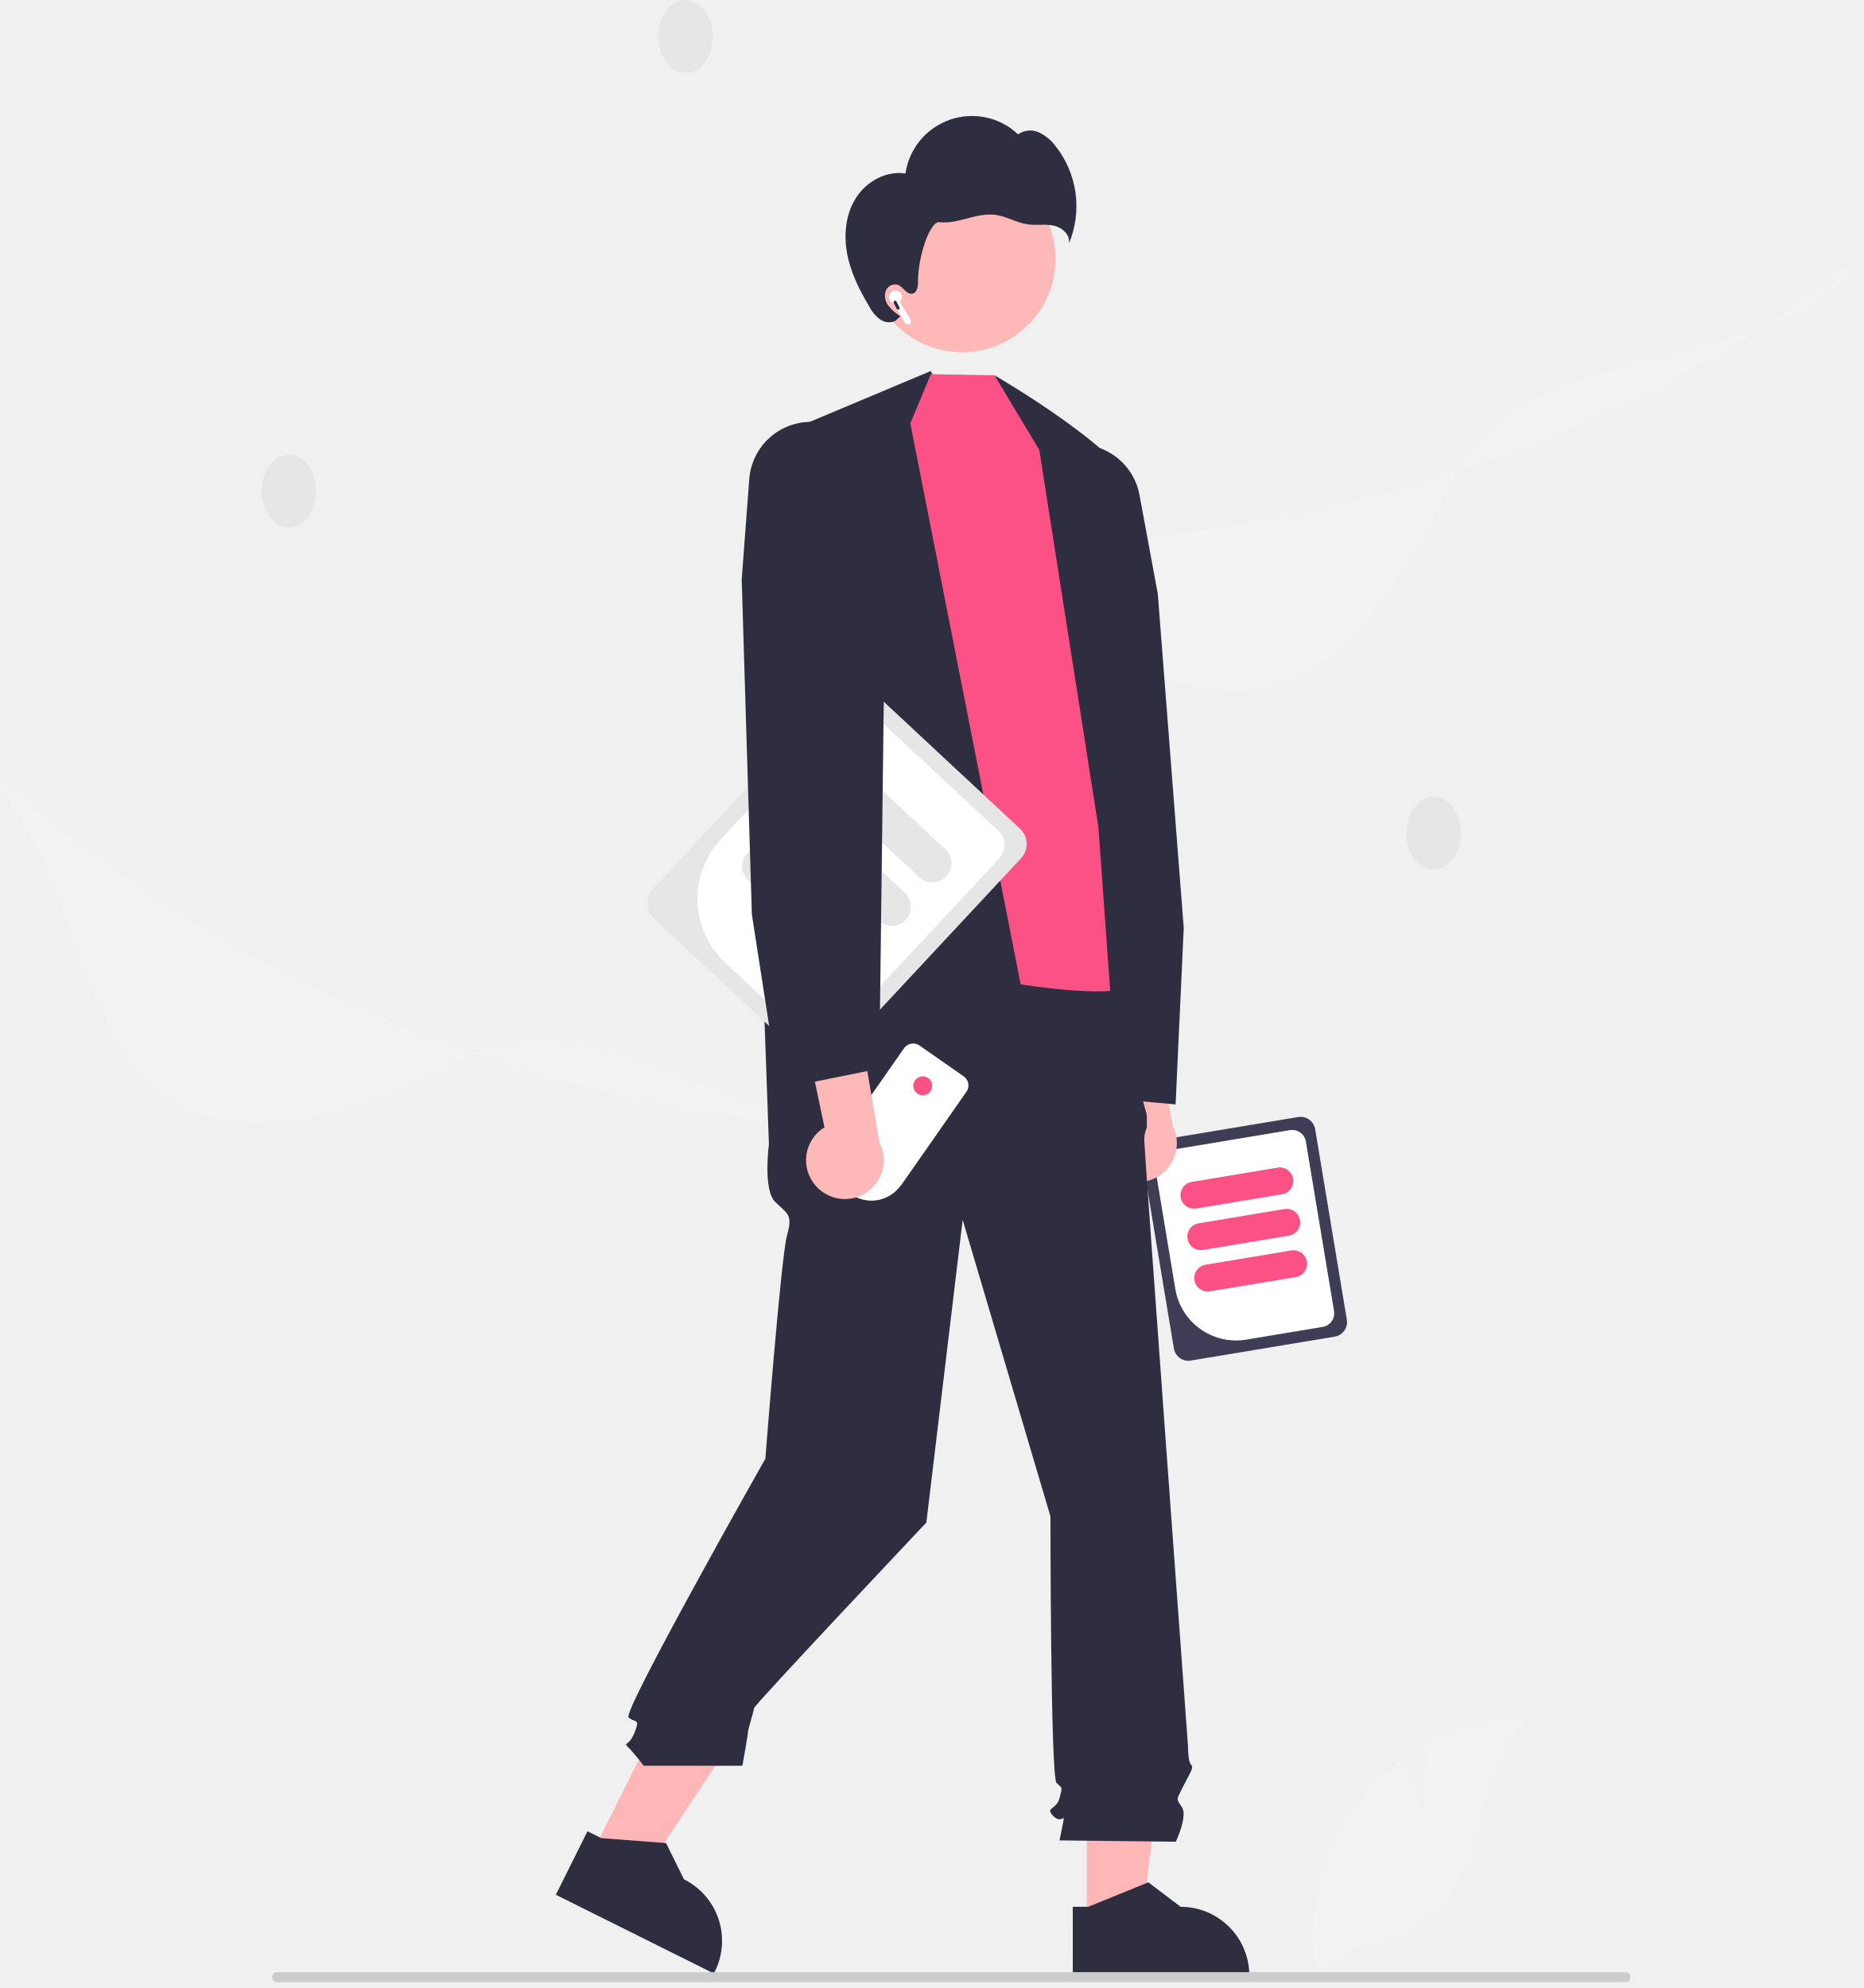
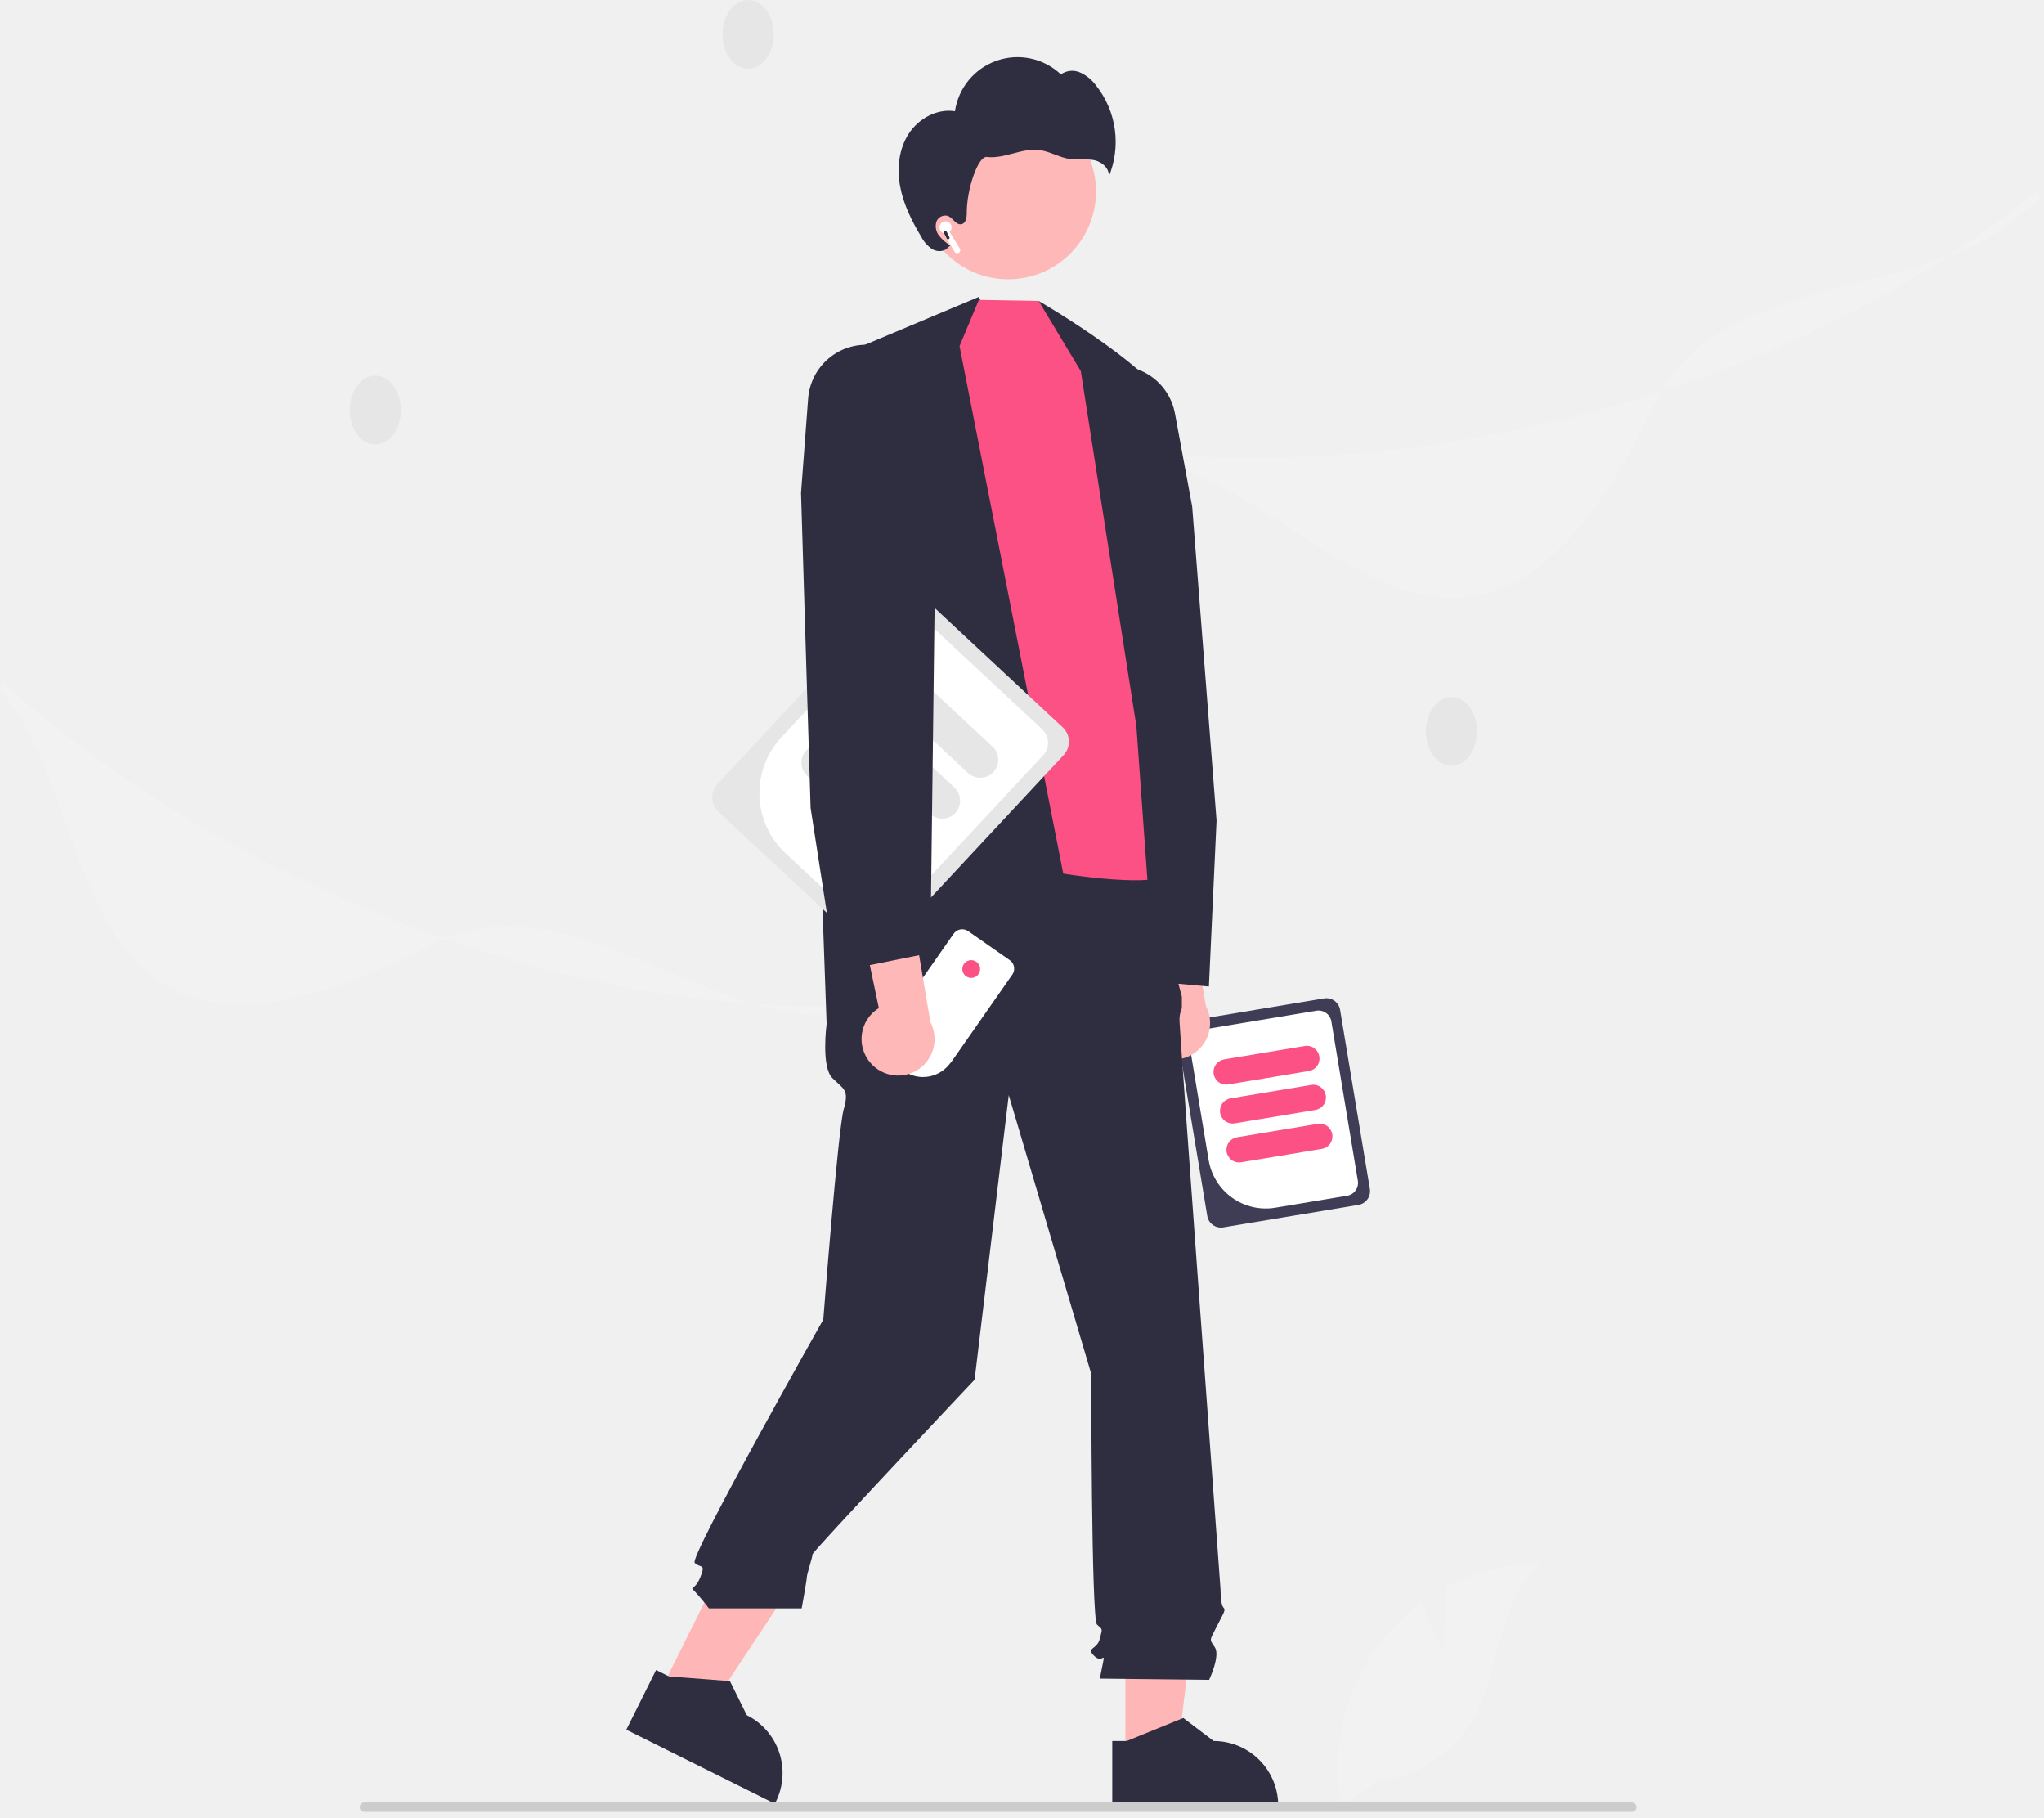
- <svg xmlns="http://www.w3.org/2000/svg" width="270" height="288" viewBox="0 0 270 288" fill="none">
-   <path d="M126.6 164.388C107.719 164.388 86.021 143.436 66.823 153.391C8.698 183.531 16.699 133.096 0 114.339L0.548 113.239C18.974 129.76 41.978 143.202 67.076 152.112C89.755 160.163 112.606 163.894 133.147 162.91L133.183 164.231C131.013 164.336 128.819 164.388 126.6 164.388Z" fill="#F2F2F2" />
-   <path d="M264.42 42.613C249.369 54.012 219.422 50.411 210.129 69.937C181.991 129.058 157.918 84.022 133.282 79.152L133.055 77.944C157.718 79.99 184.172 76.816 209.558 68.765C232.499 61.49 252.966 50.668 268.747 37.481L269.573 38.513C267.907 39.907 266.189 41.273 264.42 42.613Z" fill="#F2F2F2" />
-   <path d="M41.834 76.458C44.014 76.458 45.781 74.089 45.781 71.166C45.781 68.243 44.014 65.874 41.834 65.874C39.655 65.874 37.888 68.243 37.888 71.166C37.888 74.089 39.655 76.458 41.834 76.458Z" fill="#E6E6E6" />
-   <path d="M207.687 125.98C209.867 125.98 211.634 123.611 211.634 120.688C211.634 117.765 209.867 115.396 207.687 115.396C205.508 115.396 203.741 117.765 203.741 120.688C203.741 123.611 205.508 125.98 207.687 125.98Z" fill="#E6E6E6" />
-   <path d="M99.299 10.584C101.478 10.584 103.245 8.215 103.245 5.292C103.245 2.369 101.478 0 99.299 0C97.119 0 95.352 2.369 95.352 5.292C95.352 8.215 97.119 10.584 99.299 10.584Z" fill="#E6E6E6" />
-   <path d="M170.052 195.347L165.463 167.747C165.37 167.188 165.504 166.616 165.833 166.155C166.162 165.695 166.661 165.383 167.219 165.29L188.063 161.824C188.622 161.732 189.194 161.865 189.655 162.194C190.116 162.523 190.427 163.022 190.52 163.58L195.11 191.18C195.202 191.739 195.069 192.311 194.74 192.772C194.41 193.232 193.912 193.544 193.353 193.637L172.509 197.103C171.951 197.196 171.378 197.062 170.918 196.733C170.457 196.404 170.146 195.905 170.052 195.347Z" fill="#3F3D56" />
-   <path d="M170.264 186.745L167.314 169.001C167.227 168.478 167.352 167.942 167.661 167.51C167.969 167.079 168.436 166.787 168.959 166.7L186.872 163.721C187.396 163.635 187.932 163.759 188.363 164.068C188.795 164.376 189.086 164.843 189.174 165.366L193.258 189.926C193.344 190.449 193.22 190.985 192.911 191.417C192.603 191.848 192.136 192.14 191.613 192.227L180.516 194.073C178.185 194.457 175.797 193.902 173.875 192.528C171.953 191.155 170.655 189.074 170.264 186.745Z" fill="white" />
-   <path d="M171.037 173.47C170.953 172.958 171.075 172.434 171.376 172.013C171.678 171.591 172.134 171.306 172.645 171.221L185.072 169.154C185.325 169.112 185.584 169.12 185.834 169.178C186.084 169.236 186.32 169.343 186.529 169.492C186.738 169.642 186.915 169.831 187.051 170.048C187.187 170.266 187.278 170.509 187.32 170.762C187.363 171.015 187.354 171.274 187.296 171.524C187.238 171.774 187.132 172.01 186.982 172.219C186.833 172.428 186.644 172.605 186.426 172.741C186.208 172.877 185.966 172.969 185.713 173.011L173.286 175.077C172.775 175.162 172.251 175.04 171.829 174.738C171.408 174.437 171.123 173.981 171.037 173.47Z" fill="#FC5185" />
-   <path d="M172.035 179.469C171.951 178.957 172.073 178.433 172.374 178.012C172.676 177.59 173.132 177.305 173.643 177.22L186.07 175.153C186.323 175.111 186.582 175.119 186.832 175.177C187.082 175.235 187.318 175.342 187.527 175.491C187.736 175.641 187.913 175.83 188.049 176.047C188.185 176.265 188.276 176.508 188.318 176.761C188.361 177.014 188.352 177.273 188.294 177.523C188.236 177.773 188.13 178.009 187.98 178.218C187.831 178.427 187.642 178.604 187.424 178.74C187.207 178.876 186.964 178.968 186.711 179.01L174.284 181.076C173.773 181.161 173.249 181.039 172.827 180.737C172.406 180.436 172.121 179.98 172.035 179.469Z" fill="#FC5185" />
-   <path d="M173.033 185.468C172.948 184.956 173.07 184.432 173.371 184.011C173.673 183.589 174.129 183.304 174.64 183.219L187.067 181.152C187.578 181.067 188.102 181.189 188.524 181.49C188.946 181.792 189.231 182.249 189.316 182.76C189.401 183.271 189.279 183.796 188.978 184.217C188.676 184.639 188.219 184.924 187.708 185.009L175.281 187.075C174.77 187.16 174.246 187.038 173.825 186.736C173.403 186.435 173.118 185.979 173.033 185.468Z" fill="#FC5185" />
-   <path d="M160.641 169.333C160.098 168.722 159.696 168 159.462 167.216C159.229 166.433 159.17 165.608 159.29 164.8C159.41 163.991 159.706 163.219 160.156 162.537C160.607 161.855 161.202 161.28 161.898 160.853L154.628 126.234L164.264 129.939L169.843 163.013C170.483 164.231 170.654 165.641 170.323 166.977C169.993 168.313 169.184 169.481 168.049 170.26C166.915 171.039 165.535 171.375 164.169 171.204C162.804 171.034 161.548 170.368 160.641 169.333Z" fill="#FFB8B8" />
-   <path d="M157.433 278.826L165.364 278.826L169.138 248.232L157.431 248.232L157.433 278.826Z" fill="#FFB6B6" />
-   <path d="M155.409 276.236L157.642 276.236L166.358 272.692L171.03 276.236H171.03C173.671 276.236 176.202 277.285 178.069 279.152C179.936 281.018 180.985 283.55 180.985 286.19V286.514L155.41 286.515L155.409 276.236Z" fill="#2F2E41" />
-   <path d="M85.763 268.514L92.862 272.052L109.887 246.354L99.41 241.132L85.763 268.514Z" fill="#FFB6B6" />
-   <path d="M85.108 265.293L87.106 266.289L96.489 267.005L99.089 272.261L99.089 272.261C101.452 273.439 103.25 275.507 104.088 278.011C104.926 280.515 104.735 283.248 103.558 285.611L103.414 285.901L80.523 274.493L85.108 265.293Z" fill="#2F2E41" />
-   <path d="M160.947 139.878L110.514 141.194L111.391 165.752C111.391 165.752 110.514 172.33 112.269 174.085C114.023 175.839 114.9 175.839 114.023 178.909C113.146 181.978 110.878 211.31 110.878 211.31C110.878 211.31 90.179 247.909 91.056 248.786C91.933 249.663 92.81 248.786 91.933 250.979C91.056 253.172 90.179 252.294 91.056 253.172C91.833 254.009 92.565 254.888 93.249 255.803H107.544C107.544 255.803 108.343 251.417 108.343 250.979C108.343 250.54 109.22 247.909 109.22 247.47C109.22 247.032 134.196 220.57 134.196 220.57L139.458 176.716L152.176 219.693C152.176 219.693 152.176 257.408 153.053 258.285C153.93 259.162 153.93 258.724 153.492 260.478C153.053 262.232 151.299 261.794 152.615 263.109C153.93 264.425 154.369 262.232 153.93 264.425L153.492 266.618L170.34 266.806C170.34 266.806 172.095 263.109 171.217 261.794C170.34 260.478 170.393 260.837 171.463 258.684C172.533 256.531 172.972 256.093 172.533 255.654C172.095 255.216 172.095 252.883 172.095 252.883C172.095 252.883 165.771 166.629 165.771 165.314C165.738 164.637 165.863 163.961 166.135 163.341V161.555L164.455 155.227L160.947 139.878Z" fill="#2F2E41" />
-   <path d="M206.41 262.344L206.845 252.56C211.381 250.135 216.441 248.854 221.584 248.829C214.505 254.616 215.39 265.773 210.59 273.556C209.075 275.972 207.035 278.017 204.622 279.537C202.209 281.058 199.485 282.016 196.652 282.34L190.727 285.967C189.915 281.436 190.094 276.782 191.253 272.326C192.412 267.87 194.523 263.718 197.441 260.157C199.098 258.175 200.997 256.41 203.095 254.903C204.514 258.645 206.41 262.344 206.41 262.344Z" fill="#F2F2F2" />
-   <path d="M134.832 53.751L160.094 104.839L155.152 166.841L122.871 163.892L117.083 61.212L134.832 53.751Z" fill="#2F2E41" />
-   <path d="M170.304 159.996L155.543 158.647L155.52 158.459L145.614 76.44L147.831 70.294C148.362 68.834 149.26 67.537 150.44 66.528C151.62 65.519 153.041 64.832 154.565 64.535C155.726 64.311 156.92 64.319 158.077 64.559C159.235 64.799 160.334 65.265 161.31 65.931C162.287 66.598 163.122 67.451 163.768 68.441C164.413 69.432 164.856 70.54 165.072 71.703L167.723 86.021L171.483 134.423L170.304 159.996Z" fill="#2F2E41" />
-   <path d="M131.873 61.327L134.85 54.205L144.063 54.367L153.671 67.957L163.755 110.365C163.755 110.365 167.377 141.344 163.755 142.98C160.133 144.615 147.857 142.595 147.857 142.595L131.873 61.327Z" fill="#FC5185" />
-   <path d="M144.063 54.367C144.063 54.367 163.911 65.84 164.687 71.829C165.463 77.818 168.062 151.12 168.062 151.12L161.044 146.584L159.125 119.868L150.559 65.17L144.063 54.367Z" fill="#2F2E41" />
-   <path d="M139.378 51.029C146.849 51.029 152.905 44.973 152.905 37.503C152.905 30.032 146.849 23.976 139.378 23.976C131.907 23.976 125.851 30.032 125.851 37.503C125.851 44.973 131.907 51.029 139.378 51.029Z" fill="#FFB8B8" />
-   <path d="M124.035 28.615C125.554 26.265 128.404 24.699 131.167 25.139C131.425 23.375 132.161 21.716 133.295 20.342C134.43 18.968 135.92 17.932 137.603 17.346C139.286 16.76 141.098 16.647 142.841 17.019C144.583 17.392 146.191 18.235 147.487 19.458C147.914 19.157 148.41 18.972 148.929 18.92C149.448 18.869 149.972 18.951 150.449 19.161C151.4 19.594 152.227 20.258 152.855 21.093C154.441 23.07 155.461 25.44 155.806 27.951C156.151 30.462 155.809 33.02 154.817 35.352C155.154 34.124 153.924 32.969 152.681 32.693C151.438 32.418 150.134 32.678 148.873 32.499C147.258 32.269 145.805 31.332 144.187 31.121C142.827 30.944 141.46 31.292 140.133 31.642C138.807 31.991 137.443 32.348 136.081 32.186C134.719 32.024 132.965 37.186 132.988 40.821C132.993 41.51 132.851 42.395 132.178 42.541C131.349 42.721 130.868 41.577 130.079 41.265C129.715 41.16 129.325 41.202 128.991 41.379C128.657 41.557 128.405 41.857 128.288 42.217C128.189 42.583 128.178 42.967 128.257 43.338C128.336 43.709 128.503 44.055 128.743 44.349C129.228 44.93 129.804 45.43 130.448 45.828L130.123 46.098C129.582 46.812 128.461 46.843 127.682 46.401C126.936 45.897 126.333 45.21 125.929 44.406C124.487 42.008 123.222 39.453 122.714 36.702C122.205 33.95 122.516 30.964 124.035 28.615Z" fill="#2F2E41" />
-   <path d="M94.571 128.794L121.596 99.8C122.144 99.213 122.901 98.868 123.703 98.84C124.505 98.812 125.285 99.103 125.873 99.649L147.769 120.059C148.356 120.607 148.701 121.365 148.729 122.166C148.757 122.968 148.466 123.748 147.92 124.336L120.895 153.329C120.347 153.916 119.589 154.261 118.788 154.289C117.986 154.317 117.206 154.026 116.618 153.48L94.722 133.07C94.135 132.522 93.79 131.765 93.762 130.963C93.734 130.161 94.025 129.381 94.571 128.794Z" fill="#E6E6E6" />
-   <path d="M104.413 121.602L121.787 102.962C122.3 102.413 123.01 102.09 123.761 102.063C124.512 102.037 125.242 102.31 125.793 102.821L144.611 120.362C145.16 120.874 145.483 121.584 145.51 122.335C145.536 123.086 145.263 123.817 144.752 124.367L120.703 150.167C120.191 150.716 119.481 151.039 118.73 151.066C117.979 151.092 117.248 150.82 116.698 150.308L105.041 139.442C102.595 137.157 101.156 133.996 101.038 130.652C100.921 127.307 102.134 124.052 104.413 121.602Z" fill="white" />
-   <path d="M119.987 111.003C120.488 110.466 121.182 110.15 121.915 110.125C122.649 110.099 123.363 110.365 123.901 110.865L136.955 123.033C137.492 123.534 137.808 124.227 137.834 124.961C137.86 125.695 137.593 126.409 137.092 126.947C136.592 127.484 135.898 127.8 135.164 127.826C134.43 127.852 133.716 127.585 133.179 127.084L120.124 114.917C119.588 114.415 119.272 113.722 119.246 112.988C119.221 112.254 119.487 111.54 119.987 111.003Z" fill="#E6E6E6" />
-   <path d="M114.112 117.305C114.614 116.768 115.307 116.453 116.041 116.427C116.775 116.401 117.489 116.667 118.026 117.167L131.08 129.335C131.346 129.583 131.561 129.881 131.712 130.212C131.863 130.543 131.947 130.9 131.96 131.263C131.973 131.627 131.914 131.989 131.786 132.33C131.659 132.671 131.466 132.983 131.218 133.249C130.97 133.515 130.672 133.729 130.341 133.88C130.01 134.031 129.653 134.115 129.29 134.128C128.926 134.141 128.564 134.082 128.223 133.955C127.882 133.827 127.57 133.634 127.304 133.386L114.25 121.219C113.713 120.717 113.398 120.024 113.372 119.29C113.346 118.556 113.612 117.842 114.112 117.305Z" fill="#E6E6E6" />
-   <path d="M108.239 123.607C108.74 123.07 109.434 122.755 110.167 122.729C110.901 122.703 111.615 122.969 112.153 123.469L125.207 135.637C125.744 136.138 126.06 136.832 126.086 137.565C126.112 138.299 125.845 139.014 125.344 139.551C124.844 140.088 124.15 140.404 123.416 140.43C122.682 140.456 121.968 140.189 121.431 139.688L108.376 127.521C107.84 127.019 107.524 126.326 107.498 125.592C107.473 124.858 107.739 124.144 108.239 123.607Z" fill="#E6E6E6" />
-   <path d="M140.001 158.165L130.658 171.543L130.223 172.068C129.466 172.978 128.421 173.602 127.26 173.836C127.096 173.869 126.931 173.894 126.765 173.911C126.561 173.931 126.355 173.94 126.149 173.936C126.032 173.934 125.914 173.927 125.797 173.917C125.115 173.858 124.452 173.665 123.845 173.348L119.859 170.564C119.542 170.343 119.315 170.014 119.222 169.639C119.175 169.453 119.162 169.261 119.183 169.071C119.212 168.804 119.308 168.549 119.462 168.329L130.967 151.856C131.211 151.507 131.584 151.269 132.003 151.195C132.422 151.12 132.853 151.215 133.203 151.459L139.604 155.929C139.62 155.94 139.634 155.951 139.649 155.962C139.659 155.969 139.668 155.976 139.677 155.984C139.69 155.993 139.703 156.003 139.714 156.014C139.73 156.026 139.745 156.039 139.76 156.053C139.773 156.065 139.787 156.077 139.8 156.09L139.808 156.097C139.825 156.114 139.841 156.13 139.857 156.147C139.873 156.164 139.888 156.181 139.903 156.199C139.914 156.211 139.925 156.224 139.936 156.237L139.937 156.239C139.967 156.277 139.997 156.317 140.024 156.359C140.033 156.371 140.041 156.384 140.049 156.397L140.052 156.403C140.059 156.414 140.065 156.424 140.071 156.435C140.09 156.466 140.107 156.499 140.124 156.532C140.151 156.587 140.174 156.643 140.195 156.7C140.202 156.718 140.208 156.737 140.214 156.756C140.219 156.771 140.223 156.786 140.227 156.802L140.229 156.805L140.23 156.811C140.234 156.825 140.238 156.838 140.241 156.852C140.248 156.877 140.254 156.903 140.259 156.93C140.26 156.937 140.262 156.944 140.263 156.951C140.265 156.958 140.266 156.966 140.267 156.973C140.269 156.98 140.27 156.987 140.271 156.994L140.273 157.006C140.276 157.027 140.279 157.048 140.281 157.069C140.284 157.096 140.286 157.123 140.288 157.149C140.289 157.171 140.29 157.193 140.29 157.215C140.291 157.235 140.291 157.254 140.291 157.274C140.291 157.279 140.29 157.284 140.29 157.289C140.29 157.309 140.289 157.33 140.288 157.35C140.284 157.401 140.278 157.452 140.271 157.502C140.267 157.521 140.264 157.539 140.26 157.557C140.256 157.58 140.251 157.602 140.246 157.624C140.244 157.632 140.242 157.641 140.24 157.649C140.237 157.661 140.233 157.673 140.23 157.685C140.226 157.699 140.222 157.712 140.218 157.725L140.207 157.757C140.201 157.777 140.194 157.795 140.187 157.813C140.183 157.825 140.179 157.836 140.174 157.847C140.142 157.927 140.103 158.004 140.059 158.077C140.053 158.086 140.048 158.095 140.042 158.104C140.029 158.125 140.015 158.145 140.001 158.165Z" fill="white" />
-   <path d="M133.674 158.673C134.432 158.673 135.046 158.059 135.046 157.302C135.046 156.544 134.432 155.93 133.674 155.93C132.917 155.93 132.303 156.544 132.303 157.302C132.303 158.059 132.917 158.673 133.674 158.673Z" fill="#FC5185" />
-   <path d="M118.181 171.795C117.638 171.184 117.235 170.461 117.002 169.678C116.769 168.895 116.71 168.07 116.83 167.261C116.949 166.453 117.245 165.68 117.696 164.999C118.146 164.317 118.741 163.742 119.438 163.315L112.167 128.696L121.804 132.401L127.383 165.474C128.023 166.692 128.193 168.103 127.863 169.439C127.532 170.774 126.723 171.943 125.589 172.722C124.455 173.501 123.074 173.837 121.709 173.666C120.343 173.495 119.088 172.829 118.181 171.795Z" fill="#FFB8B8" />
-   <path d="M112.842 157.747L108.92 132.478L107.446 83.948L108.541 69.403C108.63 68.224 108.952 67.074 109.487 66.02C110.022 64.966 110.76 64.028 111.659 63.26C112.559 62.493 113.601 61.911 114.726 61.548C115.851 61.185 117.037 61.048 118.215 61.146C119.762 61.278 121.249 61.807 122.531 62.684C123.812 63.56 124.846 64.753 125.53 66.146L128.395 72.018L127.372 154.816L112.842 157.747Z" fill="#2F2E41" />
-   <path d="M236.197 286.433C236.197 286.528 236.178 286.623 236.142 286.711C236.106 286.799 236.052 286.879 235.985 286.947C235.917 287.014 235.837 287.068 235.749 287.104C235.661 287.14 235.566 287.159 235.471 287.159H40.162C39.97 287.159 39.785 287.082 39.649 286.946C39.513 286.81 39.437 286.625 39.437 286.433C39.437 286.24 39.513 286.056 39.649 285.92C39.785 285.784 39.97 285.707 40.162 285.707H235.471C235.566 285.707 235.661 285.726 235.749 285.762C235.837 285.798 235.917 285.852 235.985 285.919C236.052 285.987 236.106 286.067 236.142 286.155C236.178 286.243 236.197 286.338 236.197 286.433Z" fill="#CCCCCC" />
-   <path d="M128.785 42.986C128.794 42.832 128.84 42.684 128.919 42.552C128.999 42.421 129.11 42.312 129.241 42.233C129.373 42.155 129.523 42.111 129.676 42.104C129.829 42.097 129.982 42.128 130.12 42.194C130.259 42.26 130.379 42.359 130.47 42.482C130.561 42.606 130.62 42.75 130.642 42.902C130.665 43.053 130.649 43.208 130.598 43.353C130.546 43.497 130.459 43.627 130.345 43.73L131.916 46.31C131.98 46.416 132 46.543 131.971 46.664C131.941 46.784 131.866 46.888 131.76 46.952C131.654 47.017 131.527 47.036 131.406 47.007C131.286 46.978 131.182 46.902 131.118 46.796L129.352 43.894C129.175 43.82 129.026 43.692 128.925 43.529C128.823 43.367 128.775 43.177 128.785 42.986Z" fill="white" />
-   <path d="M129.888 44.74C129.946 44.855 130.086 44.901 130.202 44.843C130.317 44.785 130.363 44.645 130.305 44.529L129.884 43.695C129.826 43.58 129.686 43.534 129.57 43.592C129.455 43.65 129.409 43.79 129.467 43.906L129.888 44.74Z" fill="#2F2E41" />
+ <svg xmlns="http://www.w3.org/2000/svg" width="315" height="280" viewBox="0 0 315 280" fill="none">
+   <path d="M126.6 156.388C107.719 156.388 86.021 135.436 66.823 145.391C8.698 175.531 16.699 125.096 0 106.339L0.548 105.239C18.974 121.76 41.978 135.202 67.076 144.112C89.755 152.163 112.606 155.894 133.147 154.91L133.183 156.231C131.013 156.336 128.819 156.388 126.6 156.388Z" fill="#F2F2F2" />
+   <path d="M309.42 34.613C294.369 46.012 264.422 42.411 255.129 61.937C226.991 121.058 202.918 76.022 178.282 71.152L178.055 69.944C202.718 71.99 229.172 68.816 254.558 60.765C277.499 53.49 297.966 42.668 313.747 29.481L314.573 30.513C312.907 31.907 311.189 33.273 309.42 34.613Z" fill="#F2F2F2" />
+   <path d="M57.834 68.458C60.014 68.458 61.781 66.089 61.781 63.166C61.781 60.243 60.014 57.874 57.834 57.874C55.655 57.874 53.888 60.243 53.888 63.166C53.888 66.089 55.655 68.458 57.834 68.458Z" fill="#E6E6E6" />
+   <path d="M223.687 117.98C225.867 117.98 227.634 115.611 227.634 112.688C227.634 109.765 225.867 107.396 223.687 107.396C221.508 107.396 219.741 109.765 219.741 112.688C219.741 115.611 221.508 117.98 223.687 117.98Z" fill="#E6E6E6" />
+   <path d="M115.299 10.584C117.478 10.584 119.245 8.215 119.245 5.292C119.245 2.369 117.478 0 115.299 0C113.119 0 111.352 2.369 111.352 5.292C111.352 8.215 113.119 10.584 115.299 10.584Z" fill="#E6E6E6" />
+   <path d="M186.052 187.347L181.463 159.747C181.37 159.188 181.504 158.616 181.833 158.155C182.162 157.695 182.661 157.383 183.219 157.29L204.063 153.824C204.622 153.732 205.194 153.865 205.655 154.194C206.116 154.523 206.427 155.022 206.52 155.58L211.11 183.18C211.202 183.739 211.069 184.311 210.74 184.772C210.41 185.232 209.912 185.544 209.353 185.637L188.509 189.103C187.951 189.196 187.378 189.062 186.918 188.733C186.457 188.404 186.146 187.905 186.052 187.347Z" fill="#3F3D56" />
+   <path d="M186.264 178.745L183.314 161.001C183.227 160.478 183.352 159.942 183.661 159.51C183.969 159.079 184.436 158.787 184.959 158.7L202.872 155.721C203.396 155.635 203.932 155.759 204.363 156.068C204.795 156.376 205.086 156.843 205.174 157.366L209.258 181.926C209.344 182.449 209.22 182.985 208.911 183.417C208.603 183.848 208.136 184.14 207.613 184.227L196.516 186.073C194.185 186.457 191.797 185.902 189.875 184.528C187.953 183.155 186.655 181.074 186.264 178.745Z" fill="white" />
+   <path d="M187.037 165.47C186.953 164.958 187.075 164.434 187.376 164.013C187.678 163.591 188.134 163.306 188.645 163.221L201.072 161.154C201.325 161.112 201.584 161.12 201.834 161.178C202.084 161.236 202.32 161.343 202.529 161.492C202.738 161.642 202.915 161.831 203.051 162.048C203.187 162.266 203.278 162.509 203.32 162.762C203.363 163.015 203.354 163.274 203.296 163.524C203.238 163.774 203.132 164.01 202.982 164.219C202.833 164.428 202.644 164.605 202.426 164.741C202.208 164.877 201.966 164.969 201.713 165.011L189.286 167.077C188.775 167.162 188.251 167.04 187.829 166.738C187.408 166.437 187.123 165.981 187.037 165.47Z" fill="#FC5185" />
+   <path d="M188.035 171.469C187.951 170.957 188.073 170.433 188.374 170.012C188.676 169.59 189.132 169.305 189.643 169.22L202.07 167.153C202.323 167.111 202.582 167.119 202.832 167.177C203.082 167.235 203.318 167.342 203.527 167.491C203.736 167.641 203.913 167.83 204.049 168.047C204.185 168.265 204.276 168.508 204.318 168.761C204.361 169.014 204.352 169.273 204.294 169.523C204.236 169.773 204.13 170.009 203.98 170.218C203.831 170.427 203.642 170.604 203.424 170.74C203.207 170.876 202.964 170.968 202.711 171.01L190.284 173.076C189.773 173.161 189.249 173.039 188.827 172.737C188.406 172.436 188.121 171.98 188.035 171.469Z" fill="#FC5185" />
+   <path d="M189.033 177.468C188.948 176.956 189.07 176.432 189.371 176.011C189.673 175.589 190.129 175.304 190.64 175.219L203.067 173.152C203.578 173.067 204.102 173.189 204.524 173.49C204.946 173.792 205.231 174.249 205.316 174.76C205.401 175.271 205.279 175.796 204.978 176.217C204.676 176.639 204.219 176.924 203.708 177.009L191.281 179.075C190.77 179.16 190.246 179.038 189.825 178.736C189.403 178.435 189.118 177.979 189.033 177.468Z" fill="#FC5185" />
+   <path d="M176.641 161.333C176.098 160.722 175.696 160 175.462 159.216C175.229 158.433 175.17 157.608 175.29 156.8C175.41 155.991 175.706 155.219 176.156 154.537C176.607 153.855 177.202 153.28 177.898 152.853L170.628 118.234L180.264 121.939L185.843 155.013C186.483 156.231 186.654 157.641 186.323 158.977C185.993 160.313 185.184 161.481 184.049 162.26C182.915 163.039 181.535 163.375 180.169 163.204C178.804 163.034 177.548 162.368 176.641 161.333Z" fill="#FFB8B8" />
+   <path d="M173.433 270.826H181.364L185.138 240.232H173.431L173.433 270.826Z" fill="#FFB6B6" />
+   <path d="M171.409 268.236H173.642L182.358 264.692L187.03 268.236C189.671 268.236 192.202 269.285 194.069 271.152C195.936 273.018 196.985 275.55 196.985 278.19V278.514L171.41 278.515L171.409 268.236Z" fill="#2F2E41" />
+   <path d="M101.763 260.514L108.862 264.052L125.887 238.354L115.41 233.132L101.763 260.514Z" fill="#FFB6B6" />
+   <path d="M101.108 257.293L103.106 258.289L112.489 259.005L115.089 264.261C117.452 265.439 119.25 267.507 120.088 270.011C120.926 272.515 120.735 275.248 119.558 277.611L119.414 277.901L96.523 266.493L101.108 257.293Z" fill="#2F2E41" />
+   <path d="M176.947 131.878L126.514 133.194L127.391 157.752C127.391 157.752 126.514 164.33 128.269 166.085C130.023 167.839 130.9 167.839 130.023 170.909C129.146 173.978 126.878 203.31 126.878 203.31C126.878 203.31 106.179 239.909 107.056 240.786C107.933 241.663 108.81 240.786 107.933 242.979C107.056 245.172 106.179 244.294 107.056 245.172C107.833 246.009 108.565 246.888 109.249 247.803H123.544C123.544 247.803 124.343 243.417 124.343 242.979C124.343 242.54 125.22 239.909 125.22 239.47C125.22 239.032 150.196 212.57 150.196 212.57L155.458 168.716L168.176 211.693C168.176 211.693 168.176 249.408 169.053 250.285C169.93 251.162 169.93 250.724 169.492 252.478C169.053 254.232 167.299 253.794 168.615 255.109C169.93 256.425 170.369 254.232 169.93 256.425L169.492 258.618L186.34 258.806C186.34 258.806 188.095 255.109 187.217 253.794C186.34 252.478 186.393 252.837 187.463 250.684C188.533 248.531 188.972 248.093 188.533 247.654C188.095 247.216 188.095 244.883 188.095 244.883C188.095 244.883 181.771 158.629 181.771 157.314C181.738 156.637 181.863 155.961 182.135 155.341V153.555L180.455 147.227L176.947 131.878Z" fill="#2F2E41" />
+   <path d="M222.41 254.344L222.845 244.56C227.381 242.135 232.441 240.854 237.584 240.829C230.505 246.616 231.39 257.773 226.59 265.556C225.075 267.972 223.035 270.017 220.622 271.537C218.209 273.058 215.485 274.016 212.652 274.34L206.727 277.967C205.915 273.436 206.094 268.782 207.253 264.326C208.412 259.87 210.523 255.718 213.441 252.157C215.098 250.175 216.997 248.41 219.095 246.903C220.514 250.645 222.41 254.344 222.41 254.344Z" fill="#F2F2F2" />
+   <path d="M150.832 45.751L176.094 96.839L171.152 158.841L138.871 155.892L133.083 53.212L150.832 45.751Z" fill="#2F2E41" />
+   <path d="M186.304 151.996L171.543 150.647L171.52 150.459L161.614 68.44L163.831 62.294C164.362 60.834 165.26 59.537 166.44 58.528C167.62 57.519 169.041 56.832 170.565 56.535C171.726 56.311 172.92 56.319 174.077 56.559C175.235 56.799 176.334 57.265 177.31 57.931C178.287 58.598 179.122 59.451 179.768 60.441C180.413 61.432 180.856 62.54 181.072 63.703L183.723 78.021L187.483 126.423L186.304 151.996Z" fill="#2F2E41" />
+   <path d="M147.873 53.327L150.85 46.205L160.063 46.367L169.671 59.957L179.755 102.365C179.755 102.365 183.377 133.344 179.755 134.98C176.133 136.615 163.857 134.595 163.857 134.595L147.873 53.327Z" fill="#FC5185" />
+   <path d="M160.063 46.367C160.063 46.367 179.911 57.84 180.687 63.829C181.463 69.818 184.062 143.12 184.062 143.12L177.044 138.584L175.125 111.868L166.559 57.17L160.063 46.367Z" fill="#2F2E41" />
+   <path d="M155.378 43.029C162.849 43.029 168.905 36.973 168.905 29.503C168.905 22.032 162.849 15.976 155.378 15.976C147.907 15.976 141.851 22.032 141.851 29.503C141.851 36.973 147.907 43.029 155.378 43.029Z" fill="#FFB8B8" />
+   <path d="M140.035 20.615C141.554 18.265 144.404 16.699 147.167 17.139C147.425 15.375 148.161 13.716 149.295 12.342C150.43 10.968 151.92 9.932 153.603 9.346C155.286 8.76 157.098 8.647 158.841 9.019C160.583 9.392 162.191 10.235 163.487 11.458C163.914 11.157 164.41 10.972 164.929 10.92C165.448 10.868 165.972 10.951 166.449 11.161C167.4 11.594 168.227 12.258 168.855 13.093C170.441 15.07 171.461 17.44 171.806 19.951C172.151 22.462 171.809 25.02 170.817 27.352C171.154 26.124 169.924 24.969 168.681 24.693C167.438 24.418 166.134 24.678 164.873 24.499C163.258 24.269 161.805 23.332 160.187 23.121C158.827 22.944 157.46 23.292 156.133 23.642C154.807 23.991 153.443 24.348 152.081 24.186C150.719 24.024 148.965 29.186 148.988 32.821C148.993 33.51 148.851 34.395 148.178 34.541C147.349 34.721 146.868 33.577 146.079 33.265C145.715 33.16 145.325 33.202 144.991 33.379C144.657 33.557 144.405 33.857 144.288 34.217C144.189 34.583 144.178 34.967 144.257 35.338C144.336 35.709 144.503 36.055 144.743 36.349C145.228 36.93 145.804 37.43 146.448 37.828L146.123 38.098C145.582 38.812 144.461 38.843 143.682 38.401C142.936 37.897 142.333 37.21 141.929 36.406C140.487 34.008 139.222 31.453 138.714 28.701C138.205 25.95 138.516 22.964 140.035 20.615Z" fill="#2F2E41" />
+   <path d="M110.571 120.794L137.596 91.8C138.144 91.213 138.901 90.868 139.703 90.84C140.505 90.812 141.285 91.103 141.873 91.649L163.769 112.059C164.356 112.607 164.701 113.365 164.729 114.166C164.757 114.968 164.466 115.748 163.92 116.336L136.895 145.329C136.347 145.916 135.589 146.261 134.788 146.289C133.986 146.317 133.206 146.026 132.618 145.48L110.722 125.07C110.135 124.522 109.79 123.765 109.762 122.963C109.734 122.161 110.025 121.381 110.571 120.794Z" fill="#E6E6E6" />
+   <path d="M120.413 113.602L137.787 94.962C138.3 94.413 139.01 94.09 139.761 94.063C140.512 94.037 141.242 94.31 141.793 94.821L160.611 112.362C161.16 112.874 161.483 113.584 161.51 114.335C161.536 115.086 161.263 115.817 160.752 116.367L136.703 142.167C136.191 142.716 135.481 143.039 134.73 143.066C133.979 143.092 133.248 142.82 132.698 142.308L121.041 131.442C118.595 129.157 117.156 125.996 117.038 122.652C116.921 119.307 118.134 116.052 120.413 113.602Z" fill="white" />
+   <path d="M135.987 103.003C136.488 102.466 137.182 102.15 137.915 102.125C138.649 102.099 139.363 102.365 139.901 102.865L152.955 115.033C153.492 115.534 153.808 116.227 153.834 116.961C153.86 117.695 153.593 118.409 153.092 118.947C152.592 119.484 151.898 119.8 151.164 119.826C150.43 119.852 149.716 119.585 149.179 119.084L136.124 106.917C135.588 106.415 135.272 105.722 135.246 104.988C135.221 104.254 135.487 103.54 135.987 103.003Z" fill="#E6E6E6" />
+   <path d="M130.112 109.305C130.614 108.768 131.307 108.453 132.041 108.427C132.775 108.401 133.489 108.667 134.026 109.167L147.08 121.335C147.346 121.583 147.561 121.881 147.712 122.212C147.863 122.543 147.947 122.9 147.96 123.263C147.973 123.627 147.914 123.989 147.786 124.33C147.659 124.671 147.466 124.983 147.218 125.249C146.97 125.515 146.672 125.729 146.341 125.88C146.01 126.031 145.653 126.115 145.29 126.128C144.926 126.141 144.564 126.082 144.223 125.955C143.882 125.827 143.57 125.634 143.304 125.386L130.25 113.219C129.713 112.717 129.398 112.024 129.372 111.29C129.346 110.556 129.612 109.842 130.112 109.305Z" fill="#E6E6E6" />
+   <path d="M124.239 115.607C124.74 115.07 125.434 114.755 126.167 114.729C126.901 114.703 127.615 114.969 128.153 115.469L141.207 127.637C141.744 128.138 142.06 128.832 142.086 129.565C142.112 130.299 141.845 131.014 141.344 131.551C140.844 132.088 140.15 132.404 139.416 132.43C138.682 132.456 137.968 132.189 137.431 131.688L124.376 119.521C123.84 119.019 123.524 118.326 123.498 117.592C123.473 116.858 123.739 116.144 124.239 115.607Z" fill="#E6E6E6" />
+   <path d="M156.001 150.165L146.658 163.543L146.223 164.068C145.466 164.978 144.421 165.602 143.26 165.836C143.096 165.869 142.931 165.894 142.765 165.911C142.561 165.931 142.355 165.94 142.149 165.936C142.032 165.934 141.914 165.927 141.797 165.917C141.115 165.858 140.452 165.665 139.845 165.348L135.859 162.564C135.542 162.343 135.315 162.014 135.222 161.639C135.175 161.453 135.162 161.261 135.183 161.071C135.212 160.804 135.308 160.549 135.462 160.329L146.967 143.856C147.211 143.507 147.584 143.269 148.003 143.195C148.422 143.12 148.853 143.215 149.203 143.459L155.604 147.929C155.62 147.94 155.634 147.951 155.649 147.962C155.659 147.969 155.668 147.976 155.677 147.984C155.69 147.993 155.703 148.003 155.714 148.014C155.73 148.026 155.745 148.039 155.76 148.053C155.773 148.065 155.787 148.077 155.8 148.09L155.808 148.097C155.825 148.114 155.841 148.13 155.857 148.147C155.873 148.164 155.888 148.181 155.903 148.199C155.914 148.211 155.925 148.224 155.936 148.237L155.937 148.239C155.967 148.277 155.997 148.317 156.024 148.359C156.033 148.371 156.041 148.384 156.049 148.397L156.052 148.403C156.059 148.414 156.065 148.424 156.071 148.435C156.09 148.466 156.107 148.499 156.124 148.532C156.151 148.587 156.174 148.643 156.195 148.7C156.202 148.718 156.208 148.737 156.214 148.756C156.219 148.771 156.223 148.786 156.227 148.802L156.229 148.805L156.23 148.811C156.234 148.825 156.238 148.838 156.241 148.852C156.248 148.877 156.254 148.903 156.259 148.93C156.26 148.937 156.262 148.944 156.263 148.951C156.265 148.958 156.266 148.966 156.267 148.973C156.269 148.98 156.27 148.987 156.271 148.994L156.273 149.006C156.276 149.027 156.279 149.048 156.281 149.069C156.284 149.096 156.286 149.123 156.288 149.149C156.289 149.171 156.29 149.193 156.29 149.215C156.291 149.235 156.291 149.254 156.291 149.274C156.291 149.279 156.29 149.284 156.29 149.289C156.29 149.309 156.289 149.33 156.288 149.35C156.284 149.401 156.278 149.452 156.271 149.502C156.267 149.521 156.264 149.539 156.26 149.557C156.256 149.58 156.251 149.602 156.246 149.624C156.244 149.632 156.242 149.641 156.24 149.649C156.237 149.661 156.233 149.673 156.23 149.685C156.226 149.699 156.222 149.712 156.218 149.725L156.207 149.757C156.201 149.777 156.194 149.795 156.187 149.813C156.183 149.825 156.179 149.836 156.174 149.847C156.142 149.927 156.103 150.004 156.059 150.077C156.053 150.086 156.048 150.095 156.042 150.104C156.029 150.125 156.015 150.145 156.001 150.165Z" fill="white" />
+   <path d="M149.674 150.673C150.432 150.673 151.046 150.059 151.046 149.302C151.046 148.544 150.432 147.93 149.674 147.93C148.917 147.93 148.303 148.544 148.303 149.302C148.303 150.059 148.917 150.673 149.674 150.673Z" fill="#FC5185" />
+   <path d="M134.181 163.795C133.638 163.184 133.235 162.461 133.002 161.678C132.769 160.895 132.71 160.07 132.83 159.261C132.949 158.453 133.245 157.68 133.696 156.999C134.146 156.317 134.741 155.742 135.438 155.315L128.167 120.696L137.804 124.401L143.383 157.474C144.023 158.692 144.193 160.103 143.863 161.439C143.532 162.774 142.723 163.943 141.589 164.722C140.455 165.501 139.074 165.837 137.709 165.666C136.343 165.495 135.088 164.829 134.181 163.795Z" fill="#FFB8B8" />
+   <path d="M128.842 149.747L124.92 124.478L123.446 75.948L124.541 61.403C124.63 60.224 124.952 59.074 125.487 58.02C126.022 56.966 126.76 56.028 127.659 55.26C128.559 54.493 129.601 53.911 130.726 53.548C131.851 53.185 133.037 53.048 134.215 53.146C135.762 53.278 137.249 53.807 138.531 54.684C139.812 55.56 140.846 56.753 141.53 58.146L144.395 64.018L143.372 146.816L128.842 149.747Z" fill="#2F2E41" />
+   <path d="M252.197 278.433C252.197 278.528 252.178 278.623 252.142 278.711C252.106 278.799 252.052 278.879 251.985 278.947C251.917 279.014 251.837 279.068 251.749 279.104C251.661 279.14 251.566 279.159 251.471 279.159H56.162C55.97 279.159 55.785 279.082 55.649 278.946C55.513 278.81 55.437 278.625 55.437 278.433C55.437 278.24 55.513 278.056 55.649 277.92C55.785 277.784 55.97 277.707 56.162 277.707H251.471C251.566 277.707 251.661 277.726 251.749 277.762C251.837 277.798 251.917 277.852 251.985 277.919C252.052 277.987 252.106 278.067 252.142 278.155C252.178 278.243 252.197 278.338 252.197 278.433Z" fill="#CCCCCC" />
+   <path d="M144.785 34.986C144.794 34.832 144.84 34.684 144.919 34.552C144.999 34.421 145.11 34.312 145.241 34.233C145.373 34.155 145.523 34.111 145.676 34.104C145.829 34.097 145.982 34.128 146.12 34.194C146.259 34.26 146.379 34.359 146.47 34.482C146.561 34.606 146.62 34.75 146.642 34.902C146.665 35.053 146.649 35.208 146.598 35.353C146.546 35.497 146.459 35.627 146.345 35.73L147.916 38.31C147.98 38.416 148 38.543 147.971 38.664C147.941 38.784 147.866 38.888 147.76 38.952C147.654 39.017 147.527 39.036 147.406 39.007C147.286 38.978 147.182 38.902 147.118 38.796L145.352 35.894C145.175 35.82 145.026 35.692 144.925 35.529C144.823 35.367 144.775 35.177 144.785 34.986Z" fill="white" />
+   <path d="M145.888 36.74C145.946 36.855 146.086 36.901 146.202 36.843C146.317 36.785 146.363 36.645 146.305 36.529L145.884 35.695C145.826 35.58 145.686 35.534 145.57 35.592C145.455 35.65 145.409 35.79 145.467 35.906L145.888 36.74Z" fill="#2F2E41" />
</svg>
